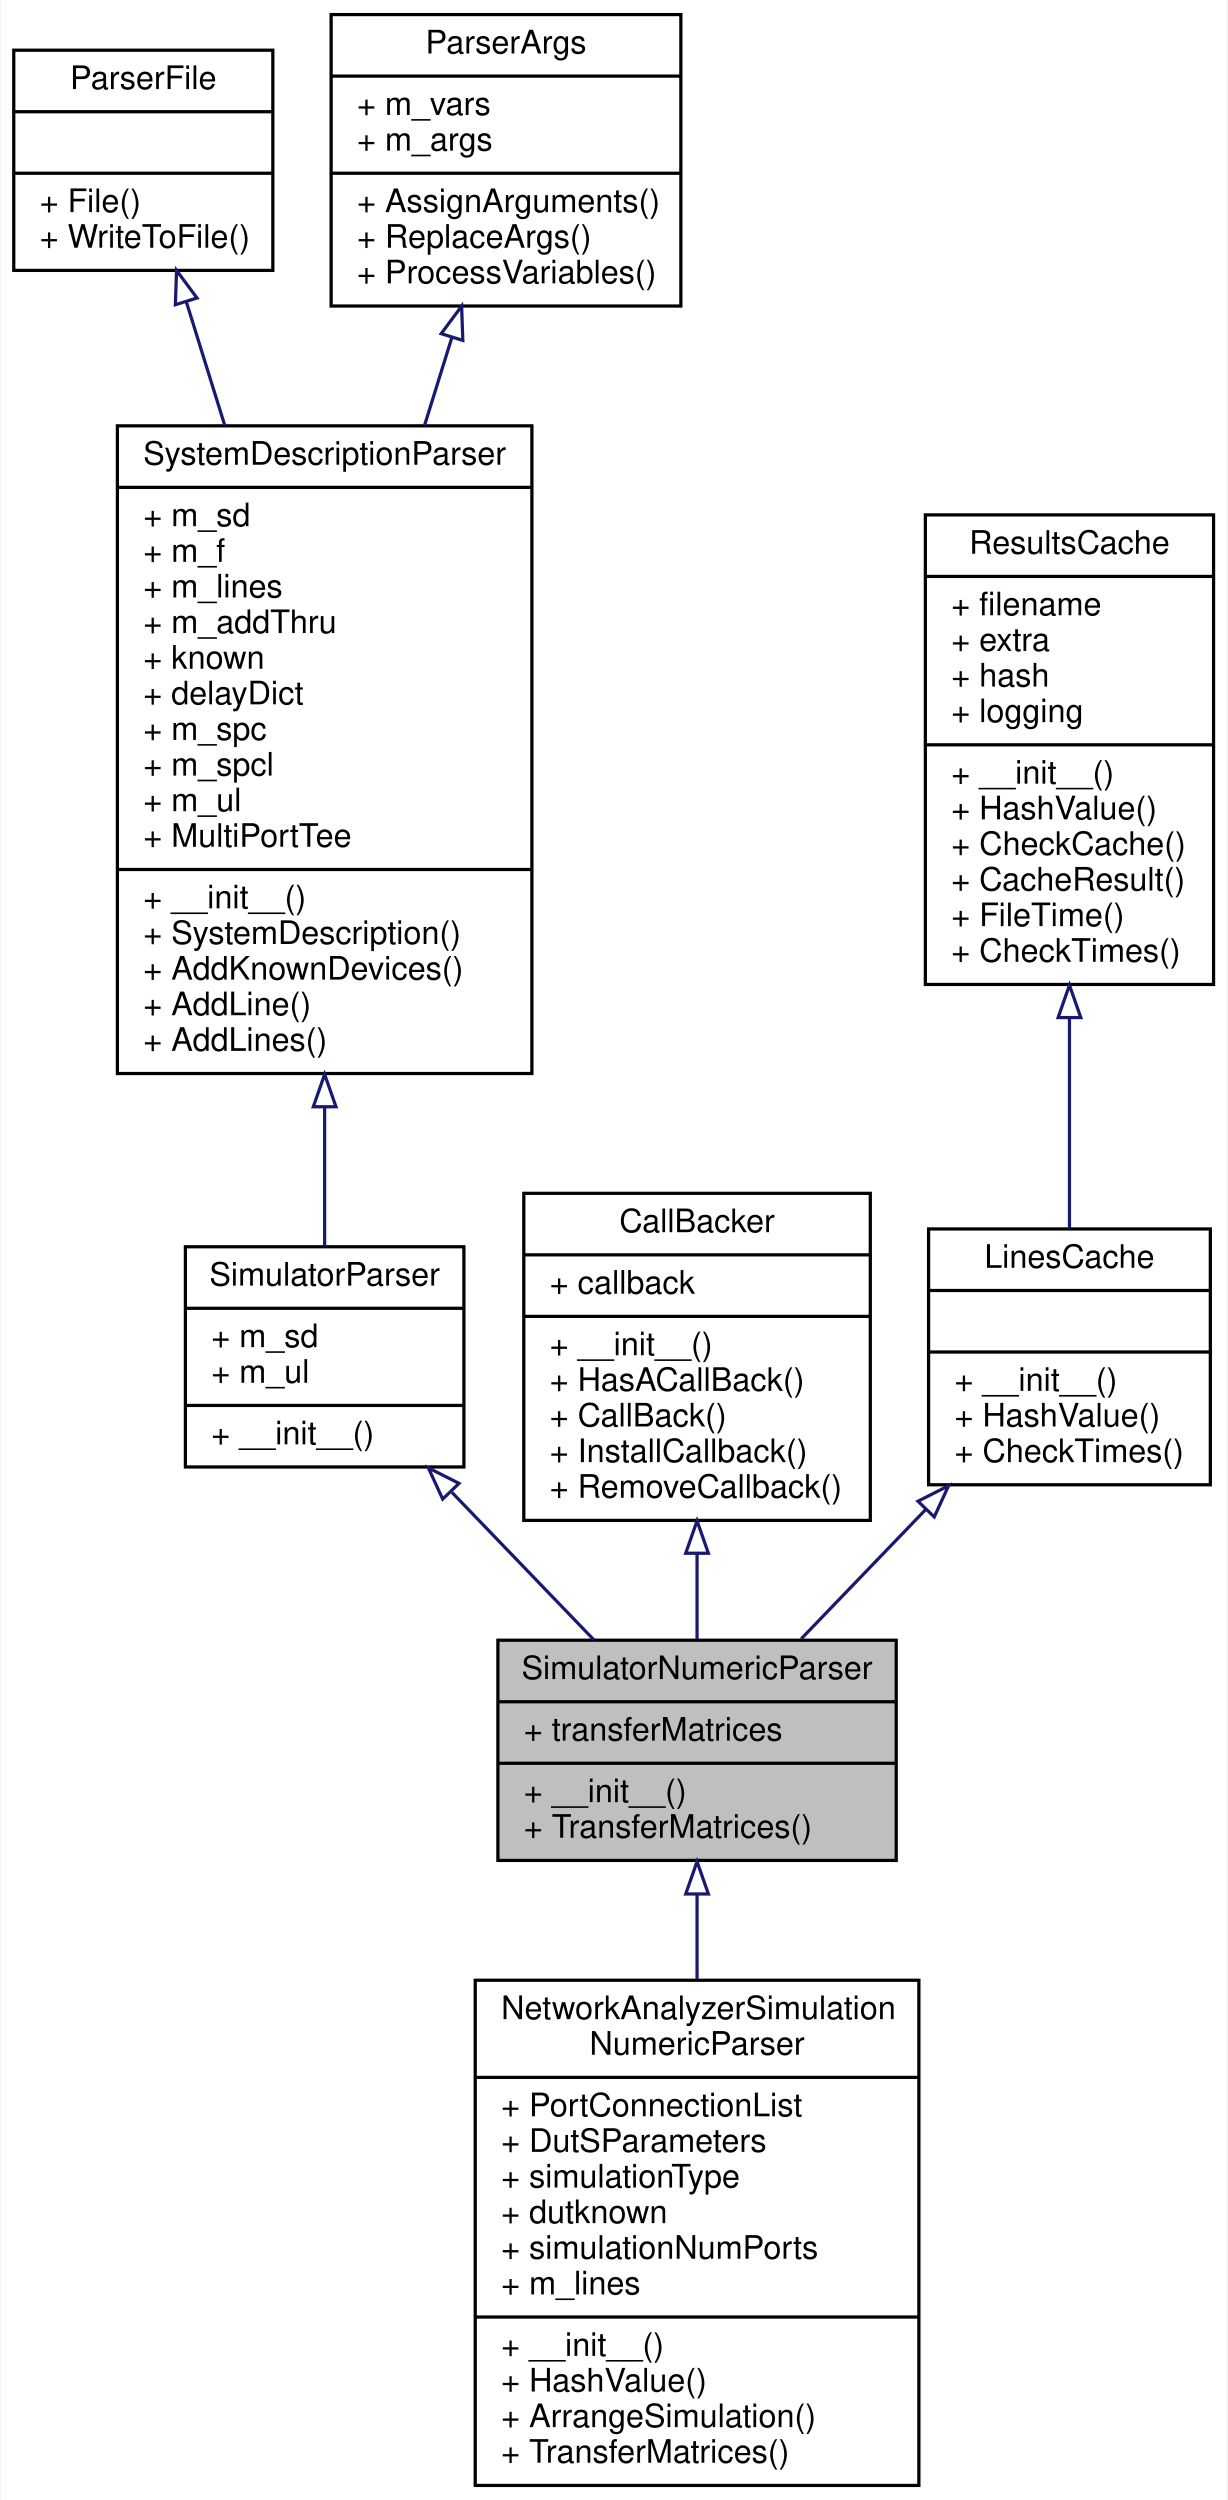
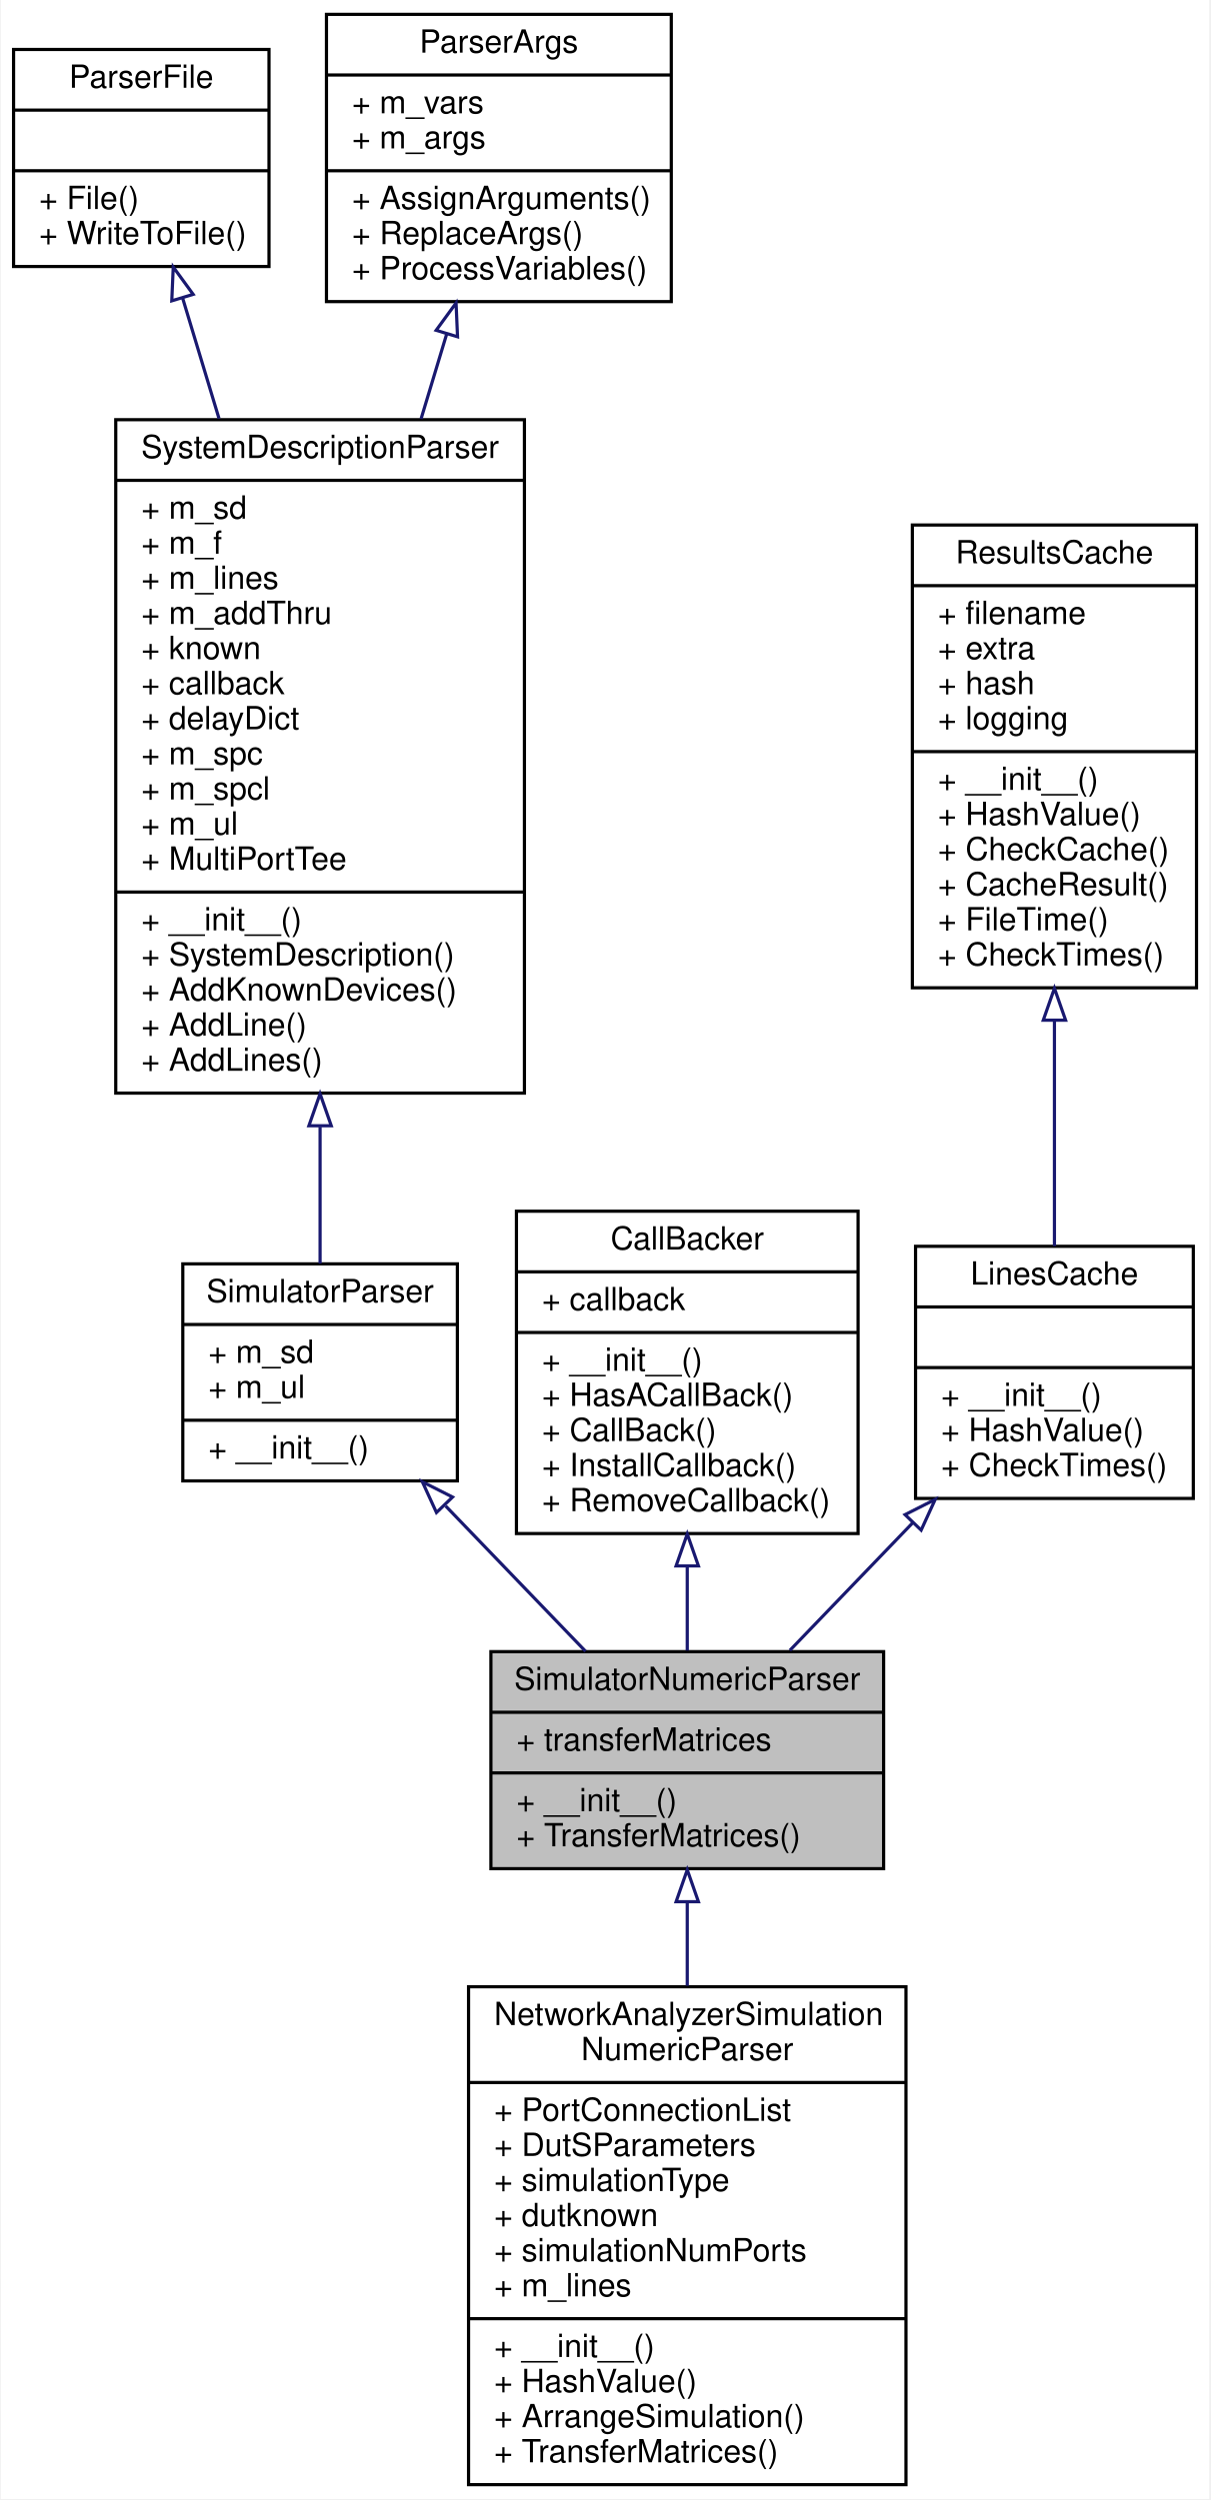
- <svg xmlns="http://www.w3.org/2000/svg" xmlns:xlink="http://www.w3.org/1999/xlink" width="379pt" height="772pt" viewBox="0.00 0.00 378.50 772.00">
-   <g id="graph0" class="graph" transform="scale(1 1) rotate(0) translate(4 768)">
-     <polygon fill="white" stroke="transparent" points="-4,4 -4,-768 374.5,-768 374.5,4 -4,4" />
+ <svg xmlns="http://www.w3.org/2000/svg" xmlns:xlink="http://www.w3.org/1999/xlink" width="379pt" height="783pt" viewBox="0.00 0.00 378.50 783.00">
+   <g id="graph0" class="graph" transform="scale(1 1) rotate(0) translate(4 779)">
+     <polygon fill="white" stroke="transparent" points="-4,4 -4,-779 374.5,-779 374.5,4 -4,4" />
    <g id="node1" class="node">
      <g id="a_node1">
        <a xlink:title="performs numeric simulations from netlists">
          <polygon fill="#bfbfbf" stroke="black" points="149.5,-193.5 149.5,-261.5 272.5,-261.5 272.5,-193.5 149.5,-193.5" />
          <text text-anchor="middle" x="211" y="-249.5" font-family="Helvetica,sans-Serif" font-size="10.00">SimulatorNumericParser</text>
          <polyline fill="none" stroke="black" points="149.5,-242.5 272.5,-242.5 " />
          <text text-anchor="start" x="157.5" y="-230.5" font-family="Helvetica,sans-Serif" font-size="10.00">+ transferMatrices</text>
          <polyline fill="none" stroke="black" points="149.5,-223.5 272.5,-223.5 " />
          <text text-anchor="start" x="157.5" y="-211.5" font-family="Helvetica,sans-Serif" font-size="10.00">+ __init__()</text>
          <text text-anchor="start" x="157.5" y="-200.5" font-family="Helvetica,sans-Serif" font-size="10.00">+ TransferMatrices()</text>
        </a>
      </g>
    </g>
    <g id="node9" class="node">
      <g id="a_node9">
        <a xlink:href="classSignalIntegrity_1_1Lib_1_1Parsers_1_1NetworkAnalyzerSimulationNumericParser_1_1NetworkAnalyzerSimulationNumericParser.xhtml" target="_top" xlink:title="performs numeric simulations from netlists">
          <polygon fill="white" stroke="black" points="142.5,-0.5 142.5,-156.5 279.5,-156.5 279.5,-0.5 142.5,-0.5" />
          <text text-anchor="start" x="150.5" y="-144.5" font-family="Helvetica,sans-Serif" font-size="10.00">NetworkAnalyzerSimulation</text>
          <text text-anchor="middle" x="211" y="-133.5" font-family="Helvetica,sans-Serif" font-size="10.00">NumericParser</text>
          <polyline fill="none" stroke="black" points="142.5,-126.5 279.5,-126.5 " />
          <text text-anchor="start" x="150.5" y="-114.5" font-family="Helvetica,sans-Serif" font-size="10.00">+ PortConnectionList</text>
          <text text-anchor="start" x="150.5" y="-103.5" font-family="Helvetica,sans-Serif" font-size="10.00">+ DutSParameters</text>
          <text text-anchor="start" x="150.5" y="-92.5" font-family="Helvetica,sans-Serif" font-size="10.00">+ simulationType</text>
          <text text-anchor="start" x="150.5" y="-81.5" font-family="Helvetica,sans-Serif" font-size="10.00">+ dutknown</text>
          <text text-anchor="start" x="150.5" y="-70.5" font-family="Helvetica,sans-Serif" font-size="10.00">+ simulationNumPorts</text>
          <text text-anchor="start" x="150.5" y="-59.5" font-family="Helvetica,sans-Serif" font-size="10.00">+ m_lines</text>
          <polyline fill="none" stroke="black" points="142.5,-52.5 279.5,-52.5 " />
          <text text-anchor="start" x="150.5" y="-40.5" font-family="Helvetica,sans-Serif" font-size="10.00">+ __init__()</text>
          <text text-anchor="start" x="150.5" y="-29.5" font-family="Helvetica,sans-Serif" font-size="10.00">+ HashValue()</text>
          <text text-anchor="start" x="150.5" y="-18.5" font-family="Helvetica,sans-Serif" font-size="10.00">+ ArrangeSimulation()</text>
          <text text-anchor="start" x="150.5" y="-7.5" font-family="Helvetica,sans-Serif" font-size="10.00">+ TransferMatrices()</text>
        </a>
      </g>
    </g>
    <g id="edge8" class="edge">
      <path fill="none" stroke="midnightblue" d="M211,-183C211,-174.7 211,-165.78 211,-156.79" />
      <polygon fill="none" stroke="midnightblue" points="207.5,-183.14 211,-193.14 214.5,-183.14 207.5,-183.14" />
    </g>
    <g id="node2" class="node">
      <g id="a_node2">
        <a xlink:href="classSignalIntegrity_1_1Lib_1_1Parsers_1_1SimulatorParser_1_1SimulatorParser.xhtml" target="_top" xlink:title="base class for netlist based simulation solutions">
          <polygon fill="white" stroke="black" points="53,-315 53,-383 139,-383 139,-315 53,-315" />
          <text text-anchor="middle" x="96" y="-371" font-family="Helvetica,sans-Serif" font-size="10.00">SimulatorParser</text>
          <polyline fill="none" stroke="black" points="53,-364 139,-364 " />
          <text text-anchor="start" x="61" y="-352" font-family="Helvetica,sans-Serif" font-size="10.00">+ m_sd</text>
          <text text-anchor="start" x="61" y="-341" font-family="Helvetica,sans-Serif" font-size="10.00">+ m_ul</text>
          <polyline fill="none" stroke="black" points="53,-334 139,-334 " />
          <text text-anchor="start" x="61" y="-322" font-family="Helvetica,sans-Serif" font-size="10.00">+ __init__()</text>
        </a>
      </g>
    </g>
    <g id="edge1" class="edge">
      <path fill="none" stroke="midnightblue" d="M135.33,-307.13C149.62,-292.28 165.58,-275.7 179.14,-261.61" />
      <polygon fill="none" stroke="midnightblue" points="132.45,-305.08 128.03,-314.71 137.49,-309.93 132.45,-305.08" />
    </g>
    <g id="node3" class="node">
      <g id="a_node3">
        <a xlink:href="classSignalIntegrity_1_1Lib_1_1Parsers_1_1SystemDescriptionParser_1_1SystemDescriptionParser.xhtml" target="_top" xlink:title="Parses netlists and produces system descriptions.">
-           <polygon fill="white" stroke="black" points="32,-436.5 32,-636.5 160,-636.5 160,-436.5 32,-436.5" />
-           <text text-anchor="middle" x="96" y="-624.5" font-family="Helvetica,sans-Serif" font-size="10.00">SystemDescriptionParser</text>
-           <polyline fill="none" stroke="black" points="32,-617.5 160,-617.5 " />
-           <text text-anchor="start" x="40" y="-605.5" font-family="Helvetica,sans-Serif" font-size="10.00">+ m_sd</text>
-           <text text-anchor="start" x="40" y="-594.5" font-family="Helvetica,sans-Serif" font-size="10.00">+ m_f</text>
-           <text text-anchor="start" x="40" y="-583.5" font-family="Helvetica,sans-Serif" font-size="10.00">+ m_lines</text>
-           <text text-anchor="start" x="40" y="-572.5" font-family="Helvetica,sans-Serif" font-size="10.00">+ m_addThru</text>
-           <text text-anchor="start" x="40" y="-561.5" font-family="Helvetica,sans-Serif" font-size="10.00">+ known</text>
+           <polygon fill="white" stroke="black" points="32,-436.5 32,-647.5 160,-647.5 160,-436.5 32,-436.5" />
+           <text text-anchor="middle" x="96" y="-635.5" font-family="Helvetica,sans-Serif" font-size="10.00">SystemDescriptionParser</text>
+           <polyline fill="none" stroke="black" points="32,-628.5 160,-628.5 " />
+           <text text-anchor="start" x="40" y="-616.5" font-family="Helvetica,sans-Serif" font-size="10.00">+ m_sd</text>
+           <text text-anchor="start" x="40" y="-605.5" font-family="Helvetica,sans-Serif" font-size="10.00">+ m_f</text>
+           <text text-anchor="start" x="40" y="-594.5" font-family="Helvetica,sans-Serif" font-size="10.00">+ m_lines</text>
+           <text text-anchor="start" x="40" y="-583.5" font-family="Helvetica,sans-Serif" font-size="10.00">+ m_addThru</text>
+           <text text-anchor="start" x="40" y="-572.5" font-family="Helvetica,sans-Serif" font-size="10.00">+ known</text>
+           <text text-anchor="start" x="40" y="-561.5" font-family="Helvetica,sans-Serif" font-size="10.00">+ callback</text>
          <text text-anchor="start" x="40" y="-550.5" font-family="Helvetica,sans-Serif" font-size="10.00">+ delayDict</text>
          <text text-anchor="start" x="40" y="-539.5" font-family="Helvetica,sans-Serif" font-size="10.00">+ m_spc</text>
          <text text-anchor="start" x="40" y="-528.5" font-family="Helvetica,sans-Serif" font-size="10.00">+ m_spcl</text>
          <text text-anchor="start" x="40" y="-517.5" font-family="Helvetica,sans-Serif" font-size="10.00">+ m_ul</text>
          <text text-anchor="start" x="40" y="-506.5" font-family="Helvetica,sans-Serif" font-size="10.00">+ MultiPortTee</text>
          <polyline fill="none" stroke="black" points="32,-499.5 160,-499.5 " />
          <text text-anchor="start" x="40" y="-487.5" font-family="Helvetica,sans-Serif" font-size="10.00">+ __init__()</text>
          <text text-anchor="start" x="40" y="-476.5" font-family="Helvetica,sans-Serif" font-size="10.00">+ SystemDescription()</text>
          <text text-anchor="start" x="40" y="-465.5" font-family="Helvetica,sans-Serif" font-size="10.00">+ AddKnownDevices()</text>
          <text text-anchor="start" x="40" y="-454.5" font-family="Helvetica,sans-Serif" font-size="10.00">+ AddLine()</text>
          <text text-anchor="start" x="40" y="-443.5" font-family="Helvetica,sans-Serif" font-size="10.00">+ AddLines()</text>
        </a>
      </g>
    </g>
    <g id="edge2" class="edge">
-       <path fill="none" stroke="midnightblue" d="M96,-425.98C96,-410.49 96,-395.64 96,-383.25" />
-       <polygon fill="none" stroke="midnightblue" points="92.5,-426.23 96,-436.23 99.5,-426.23 92.5,-426.23" />
+       <path fill="none" stroke="midnightblue" d="M96,-425.95C96,-410.36 96,-395.5 96,-383.12" />
+       <polygon fill="none" stroke="midnightblue" points="92.5,-426.28 96,-436.28 99.5,-426.28 92.5,-426.28" />
    </g>
    <g id="node4" class="node">
      <g id="a_node4">
        <a xlink:href="classSignalIntegrity_1_1Lib_1_1Parsers_1_1ParserFile_1_1ParserFile.xhtml" target="_top" xlink:title="file handling base class for parsers">
-           <polygon fill="white" stroke="black" points="0,-684.5 0,-752.5 80,-752.5 80,-684.5 0,-684.5" />
-           <text text-anchor="middle" x="40" y="-740.5" font-family="Helvetica,sans-Serif" font-size="10.00">ParserFile</text>
-           <polyline fill="none" stroke="black" points="0,-733.5 80,-733.5 " />
-           <text text-anchor="middle" x="40" y="-721.5" font-family="Helvetica,sans-Serif" font-size="10.00"> </text>
-           <polyline fill="none" stroke="black" points="0,-714.5 80,-714.5 " />
-           <text text-anchor="start" x="8" y="-702.5" font-family="Helvetica,sans-Serif" font-size="10.00">+ File()</text>
-           <text text-anchor="start" x="8" y="-691.5" font-family="Helvetica,sans-Serif" font-size="10.00">+ WriteToFile()</text>
+           <polygon fill="white" stroke="black" points="0,-695.5 0,-763.5 80,-763.5 80,-695.5 0,-695.5" />
+           <text text-anchor="middle" x="40" y="-751.5" font-family="Helvetica,sans-Serif" font-size="10.00">ParserFile</text>
+           <polyline fill="none" stroke="black" points="0,-744.5 80,-744.5 " />
+           <text text-anchor="middle" x="40" y="-732.5" font-family="Helvetica,sans-Serif" font-size="10.00"> </text>
+           <polyline fill="none" stroke="black" points="0,-725.5 80,-725.5 " />
+           <text text-anchor="start" x="8" y="-713.5" font-family="Helvetica,sans-Serif" font-size="10.00">+ File()</text>
+           <text text-anchor="start" x="8" y="-702.5" font-family="Helvetica,sans-Serif" font-size="10.00">+ WriteToFile()</text>
        </a>
      </g>
    </g>
    <g id="edge3" class="edge">
-       <path fill="none" stroke="midnightblue" d="M53.33,-674.67C56.95,-663.03 61.02,-649.92 65.18,-636.55" />
-       <polygon fill="none" stroke="midnightblue" points="49.9,-673.9 50.27,-684.49 56.58,-675.98 49.9,-673.9" />
+       <path fill="none" stroke="midnightblue" d="M52.94,-685.63C56.42,-674.12 60.33,-661.15 64.35,-647.84" />
+       <polygon fill="none" stroke="midnightblue" points="49.55,-684.75 50.01,-695.34 56.25,-686.77 49.55,-684.75" />
    </g>
    <g id="node5" class="node">
      <g id="a_node5">
        <a xlink:href="classSignalIntegrity_1_1Lib_1_1Parsers_1_1ParserArgs_1_1ParserArgs.xhtml" target="_top" xlink:title="argument handling base class for parsers">
-           <polygon fill="white" stroke="black" points="98,-673.5 98,-763.5 206,-763.5 206,-673.5 98,-673.5" />
-           <text text-anchor="middle" x="152" y="-751.5" font-family="Helvetica,sans-Serif" font-size="10.00">ParserArgs</text>
-           <polyline fill="none" stroke="black" points="98,-744.5 206,-744.5 " />
-           <text text-anchor="start" x="106" y="-732.5" font-family="Helvetica,sans-Serif" font-size="10.00">+ m_vars</text>
-           <text text-anchor="start" x="106" y="-721.5" font-family="Helvetica,sans-Serif" font-size="10.00">+ m_args</text>
-           <polyline fill="none" stroke="black" points="98,-714.5 206,-714.5 " />
-           <text text-anchor="start" x="106" y="-702.5" font-family="Helvetica,sans-Serif" font-size="10.00">+ AssignArguments()</text>
-           <text text-anchor="start" x="106" y="-691.5" font-family="Helvetica,sans-Serif" font-size="10.00">+ ReplaceArgs()</text>
-           <text text-anchor="start" x="106" y="-680.5" font-family="Helvetica,sans-Serif" font-size="10.00">+ ProcessVariables()</text>
+           <polygon fill="white" stroke="black" points="98,-684.5 98,-774.5 206,-774.5 206,-684.5 98,-684.5" />
+           <text text-anchor="middle" x="152" y="-762.5" font-family="Helvetica,sans-Serif" font-size="10.00">ParserArgs</text>
+           <polyline fill="none" stroke="black" points="98,-755.5 206,-755.5 " />
+           <text text-anchor="start" x="106" y="-743.5" font-family="Helvetica,sans-Serif" font-size="10.00">+ m_vars</text>
+           <text text-anchor="start" x="106" y="-732.5" font-family="Helvetica,sans-Serif" font-size="10.00">+ m_args</text>
+           <polyline fill="none" stroke="black" points="98,-725.5 206,-725.5 " />
+           <text text-anchor="start" x="106" y="-713.5" font-family="Helvetica,sans-Serif" font-size="10.00">+ AssignArguments()</text>
+           <text text-anchor="start" x="106" y="-702.5" font-family="Helvetica,sans-Serif" font-size="10.00">+ ReplaceArgs()</text>
+           <text text-anchor="start" x="106" y="-691.5" font-family="Helvetica,sans-Serif" font-size="10.00">+ ProcessVariables()</text>
        </a>
      </g>
    </g>
    <g id="edge4" class="edge">
-       <path fill="none" stroke="midnightblue" d="M135.32,-663.88C132.61,-655.17 129.73,-645.91 126.81,-636.52" />
-       <polygon fill="none" stroke="midnightblue" points="131.99,-664.96 138.3,-673.47 138.67,-662.88 131.99,-664.96" />
+       <path fill="none" stroke="midnightblue" d="M135.66,-674.38C133.1,-665.9 130.38,-656.9 127.62,-647.74" />
+       <polygon fill="none" stroke="midnightblue" points="132.35,-675.51 138.59,-684.07 139.05,-673.48 132.35,-675.51" />
    </g>
    <g id="node6" class="node">
      <g id="a_node6">
        <a xlink:href="classSignalIntegrity_1_1Lib_1_1CallBacker_1_1CallBacker.xhtml" target="_top" xlink:title="Handles Callbacks that allow progress reporting during long calculations and capability to abort.">
          <polygon fill="white" stroke="black" points="157.5,-298.5 157.5,-399.5 264.5,-399.5 264.5,-298.5 157.5,-298.5" />
          <text text-anchor="middle" x="211" y="-387.5" font-family="Helvetica,sans-Serif" font-size="10.00">CallBacker</text>
          <polyline fill="none" stroke="black" points="157.5,-380.5 264.5,-380.5 " />
          <text text-anchor="start" x="165.5" y="-368.5" font-family="Helvetica,sans-Serif" font-size="10.00">+ callback</text>
          <polyline fill="none" stroke="black" points="157.5,-361.5 264.5,-361.5 " />
          <text text-anchor="start" x="165.5" y="-349.5" font-family="Helvetica,sans-Serif" font-size="10.00">+ __init__()</text>
          <text text-anchor="start" x="165.5" y="-338.5" font-family="Helvetica,sans-Serif" font-size="10.00">+ HasACallBack()</text>
          <text text-anchor="start" x="165.5" y="-327.5" font-family="Helvetica,sans-Serif" font-size="10.00">+ CallBack()</text>
          <text text-anchor="start" x="165.5" y="-316.5" font-family="Helvetica,sans-Serif" font-size="10.00">+ InstallCallback()</text>
          <text text-anchor="start" x="165.5" y="-305.5" font-family="Helvetica,sans-Serif" font-size="10.00">+ RemoveCallback()</text>
        </a>
      </g>
    </g>
    <g id="edge5" class="edge">
      <path fill="none" stroke="midnightblue" d="M211,-288.17C211,-279.11 211,-270.05 211,-261.83" />
      <polygon fill="none" stroke="midnightblue" points="207.5,-288.36 211,-298.36 214.5,-288.36 207.5,-288.36" />
    </g>
    <g id="node7" class="node">
      <g id="a_node7">
        <a xlink:href="classSignalIntegrity_1_1Lib_1_1ResultsCache_1_1LinesCache.xhtml" target="_top" xlink:title="Caches results calculated based on netlist lines, as used in all of the parser classes.">
          <polygon fill="white" stroke="black" points="282.5,-309.5 282.5,-388.5 369.5,-388.5 369.5,-309.5 282.5,-309.5" />
          <text text-anchor="middle" x="326" y="-376.5" font-family="Helvetica,sans-Serif" font-size="10.00">LinesCache</text>
          <polyline fill="none" stroke="black" points="282.5,-369.5 369.5,-369.5 " />
          <text text-anchor="middle" x="326" y="-357.5" font-family="Helvetica,sans-Serif" font-size="10.00"> </text>
          <polyline fill="none" stroke="black" points="282.5,-350.5 369.5,-350.5 " />
          <text text-anchor="start" x="290.5" y="-338.5" font-family="Helvetica,sans-Serif" font-size="10.00">+ __init__()</text>
          <text text-anchor="start" x="290.5" y="-327.5" font-family="Helvetica,sans-Serif" font-size="10.00">+ HashValue()</text>
          <text text-anchor="start" x="290.5" y="-316.5" font-family="Helvetica,sans-Serif" font-size="10.00">+ CheckTimes()</text>
        </a>
      </g>
    </g>
    <g id="edge6" class="edge">
      <path fill="none" stroke="midnightblue" d="M281.65,-301.91C268.82,-288.58 255.06,-274.28 243.13,-261.89" />
      <polygon fill="none" stroke="midnightblue" points="279.21,-304.42 288.66,-309.2 284.25,-299.57 279.21,-304.42" />
    </g>
    <g id="node8" class="node">
      <g id="a_node8">
        <a xlink:href="classSignalIntegrity_1_1Lib_1_1ResultsCache_1_1ResultsCache.xhtml" target="_top" xlink:title="base class for results caching">
-           <polygon fill="white" stroke="black" points="281.5,-464 281.5,-609 370.5,-609 370.5,-464 281.5,-464" />
-           <text text-anchor="middle" x="326" y="-597" font-family="Helvetica,sans-Serif" font-size="10.00">ResultsCache</text>
-           <polyline fill="none" stroke="black" points="281.5,-590 370.5,-590 " />
-           <text text-anchor="start" x="289.5" y="-578" font-family="Helvetica,sans-Serif" font-size="10.00">+ filename</text>
-           <text text-anchor="start" x="289.5" y="-567" font-family="Helvetica,sans-Serif" font-size="10.00">+ extra</text>
-           <text text-anchor="start" x="289.5" y="-556" font-family="Helvetica,sans-Serif" font-size="10.00">+ hash</text>
-           <text text-anchor="start" x="289.5" y="-545" font-family="Helvetica,sans-Serif" font-size="10.00">+ logging</text>
-           <polyline fill="none" stroke="black" points="281.5,-538 370.5,-538 " />
-           <text text-anchor="start" x="289.5" y="-526" font-family="Helvetica,sans-Serif" font-size="10.00">+ __init__()</text>
-           <text text-anchor="start" x="289.5" y="-515" font-family="Helvetica,sans-Serif" font-size="10.00">+ HashValue()</text>
-           <text text-anchor="start" x="289.5" y="-504" font-family="Helvetica,sans-Serif" font-size="10.00">+ CheckCache()</text>
-           <text text-anchor="start" x="289.5" y="-493" font-family="Helvetica,sans-Serif" font-size="10.00">+ CacheResult()</text>
-           <text text-anchor="start" x="289.5" y="-482" font-family="Helvetica,sans-Serif" font-size="10.00">+ FileTime()</text>
-           <text text-anchor="start" x="289.5" y="-471" font-family="Helvetica,sans-Serif" font-size="10.00">+ CheckTimes()</text>
+           <polygon fill="white" stroke="black" points="281.5,-469.5 281.5,-614.5 370.5,-614.5 370.5,-469.5 281.5,-469.5" />
+           <text text-anchor="middle" x="326" y="-602.5" font-family="Helvetica,sans-Serif" font-size="10.00">ResultsCache</text>
+           <polyline fill="none" stroke="black" points="281.5,-595.5 370.5,-595.5 " />
+           <text text-anchor="start" x="289.5" y="-583.5" font-family="Helvetica,sans-Serif" font-size="10.00">+ filename</text>
+           <text text-anchor="start" x="289.5" y="-572.5" font-family="Helvetica,sans-Serif" font-size="10.00">+ extra</text>
+           <text text-anchor="start" x="289.5" y="-561.5" font-family="Helvetica,sans-Serif" font-size="10.00">+ hash</text>
+           <text text-anchor="start" x="289.5" y="-550.5" font-family="Helvetica,sans-Serif" font-size="10.00">+ logging</text>
+           <polyline fill="none" stroke="black" points="281.5,-543.5 370.5,-543.5 " />
+           <text text-anchor="start" x="289.5" y="-531.5" font-family="Helvetica,sans-Serif" font-size="10.00">+ __init__()</text>
+           <text text-anchor="start" x="289.5" y="-520.5" font-family="Helvetica,sans-Serif" font-size="10.00">+ HashValue()</text>
+           <text text-anchor="start" x="289.5" y="-509.5" font-family="Helvetica,sans-Serif" font-size="10.00">+ CheckCache()</text>
+           <text text-anchor="start" x="289.5" y="-498.5" font-family="Helvetica,sans-Serif" font-size="10.00">+ CacheResult()</text>
+           <text text-anchor="start" x="289.5" y="-487.5" font-family="Helvetica,sans-Serif" font-size="10.00">+ FileTime()</text>
+           <text text-anchor="start" x="289.5" y="-476.5" font-family="Helvetica,sans-Serif" font-size="10.00">+ CheckTimes()</text>
        </a>
      </g>
    </g>
    <g id="edge7" class="edge">
-       <path fill="none" stroke="midnightblue" d="M326,-453.49C326,-430.9 326,-407.46 326,-388.61" />
-       <polygon fill="none" stroke="midnightblue" points="322.5,-453.78 326,-463.78 329.5,-453.78 322.5,-453.78" />
+       <path fill="none" stroke="midnightblue" d="M326,-459.27C326,-434.7 326,-408.9 326,-388.54" />
+       <polygon fill="none" stroke="midnightblue" points="322.5,-459.34 326,-469.34 329.5,-459.34 322.5,-459.34" />
    </g>
  </g>
</svg>
